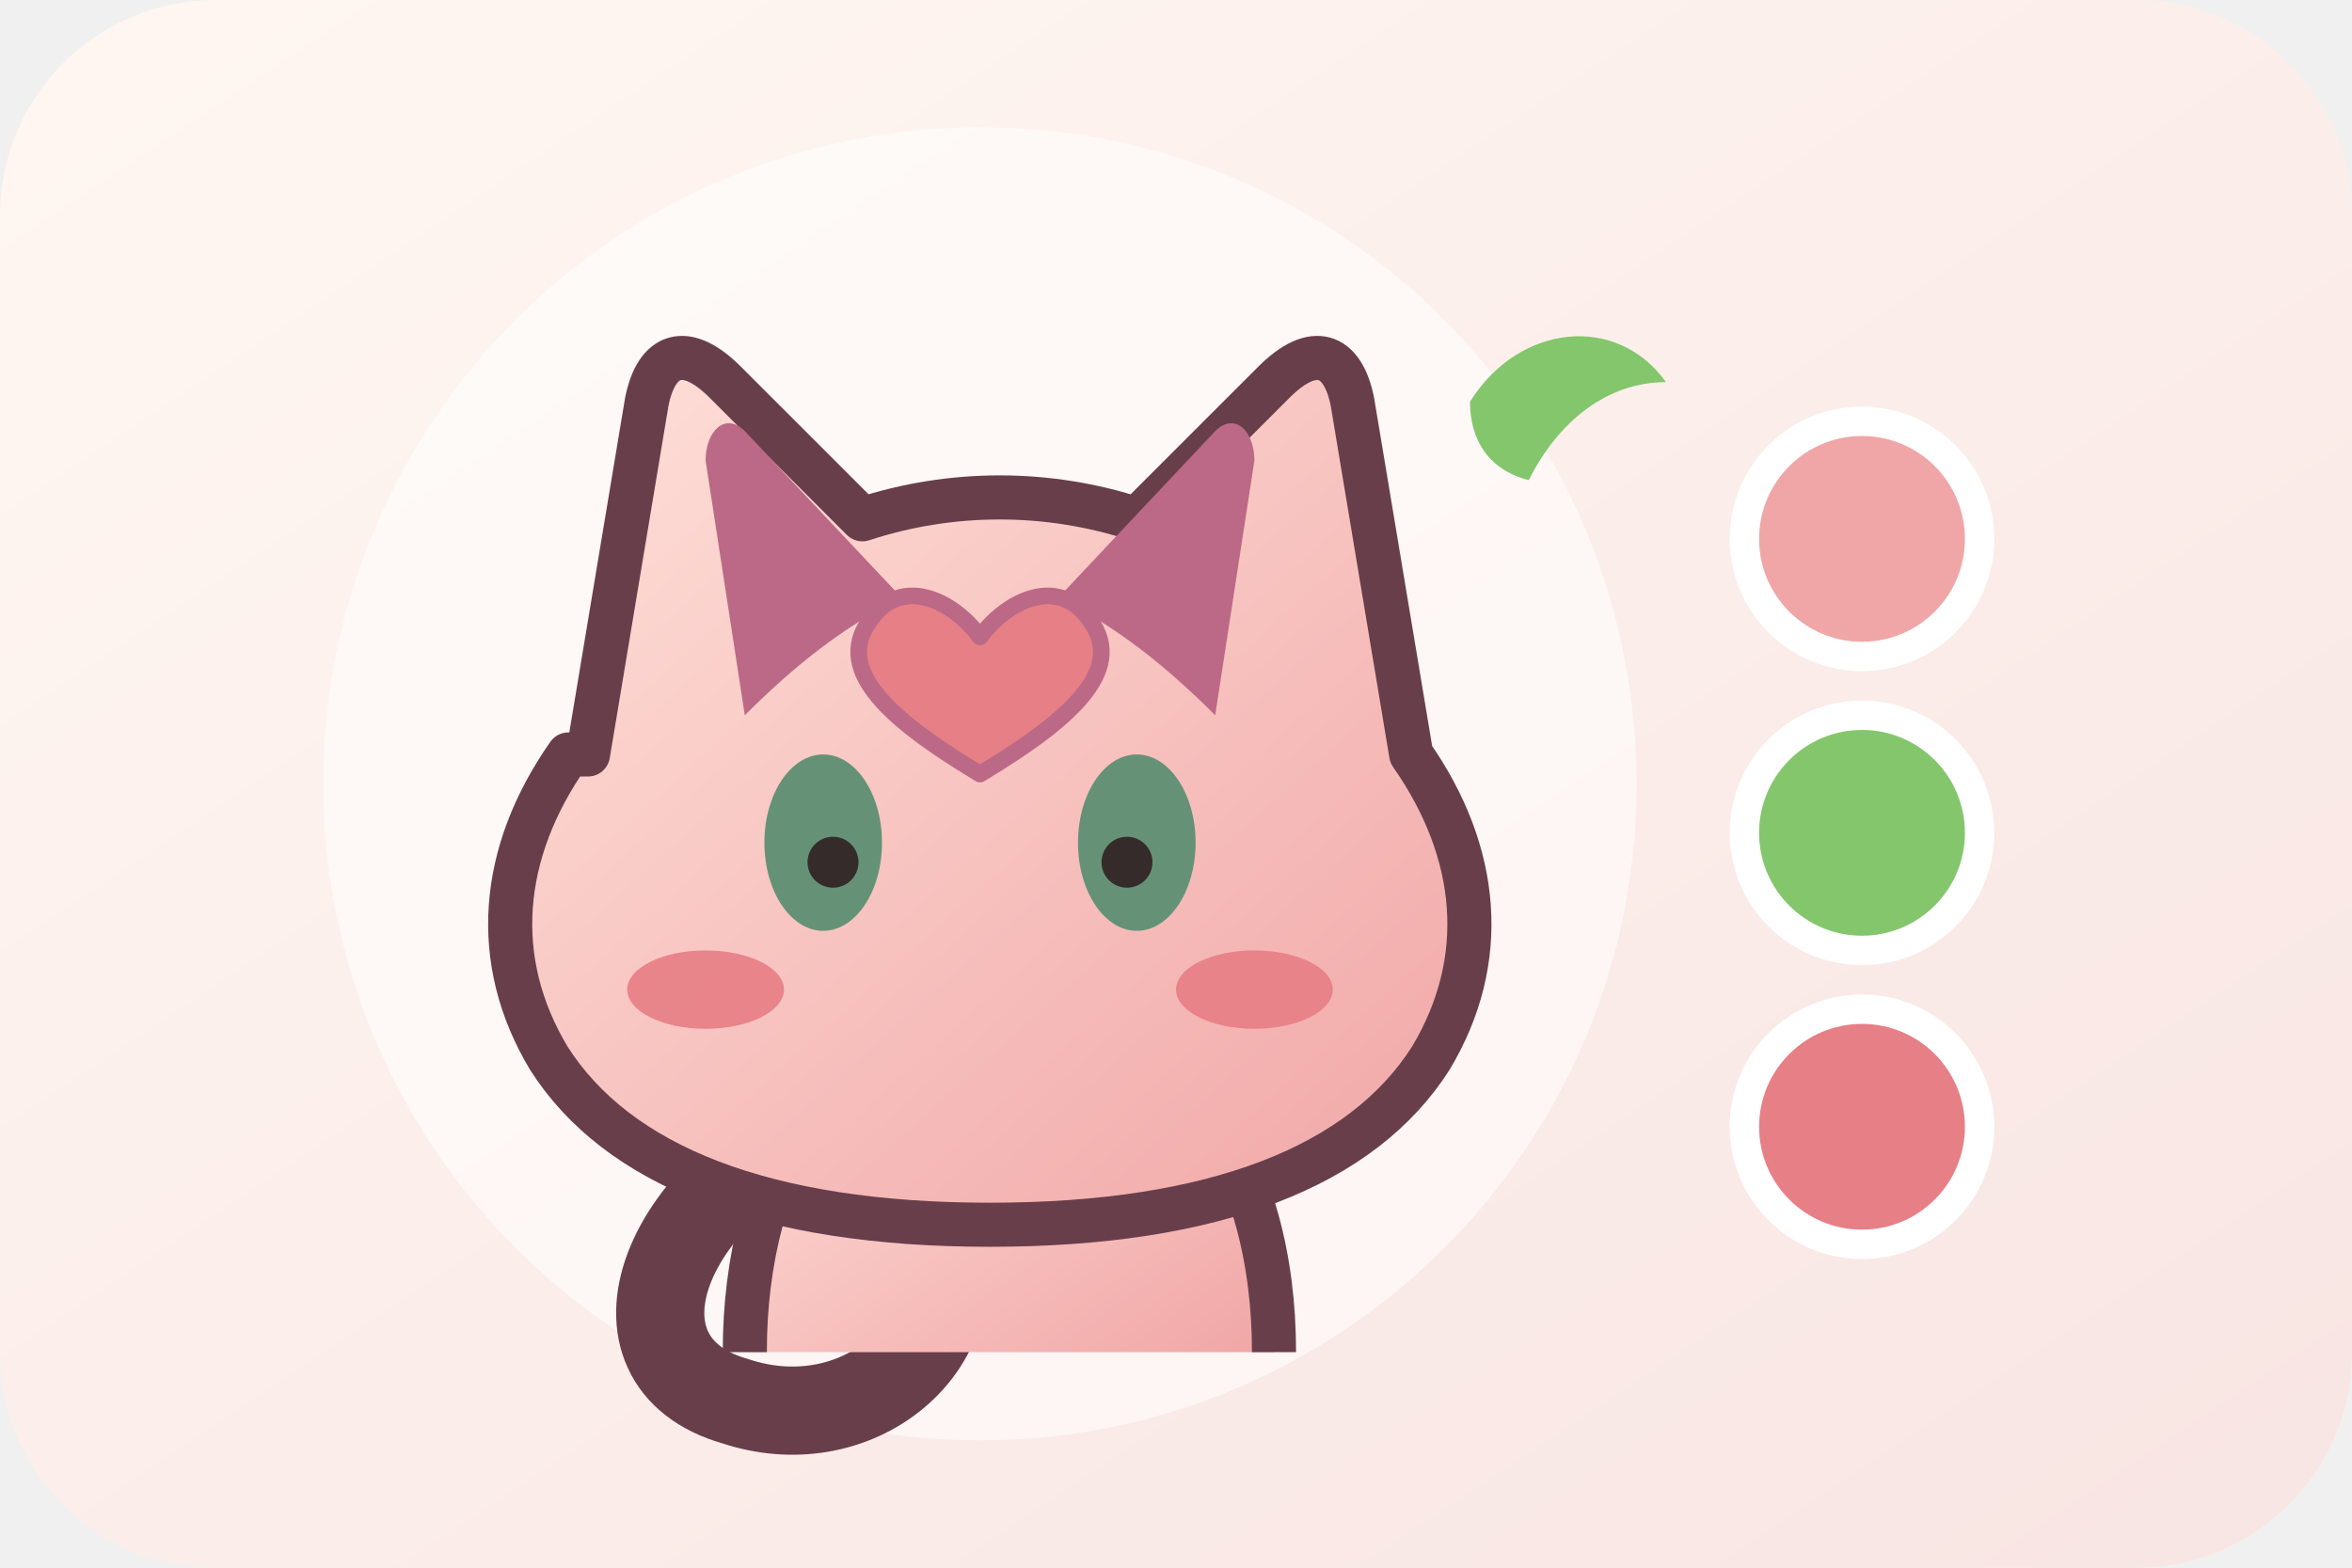
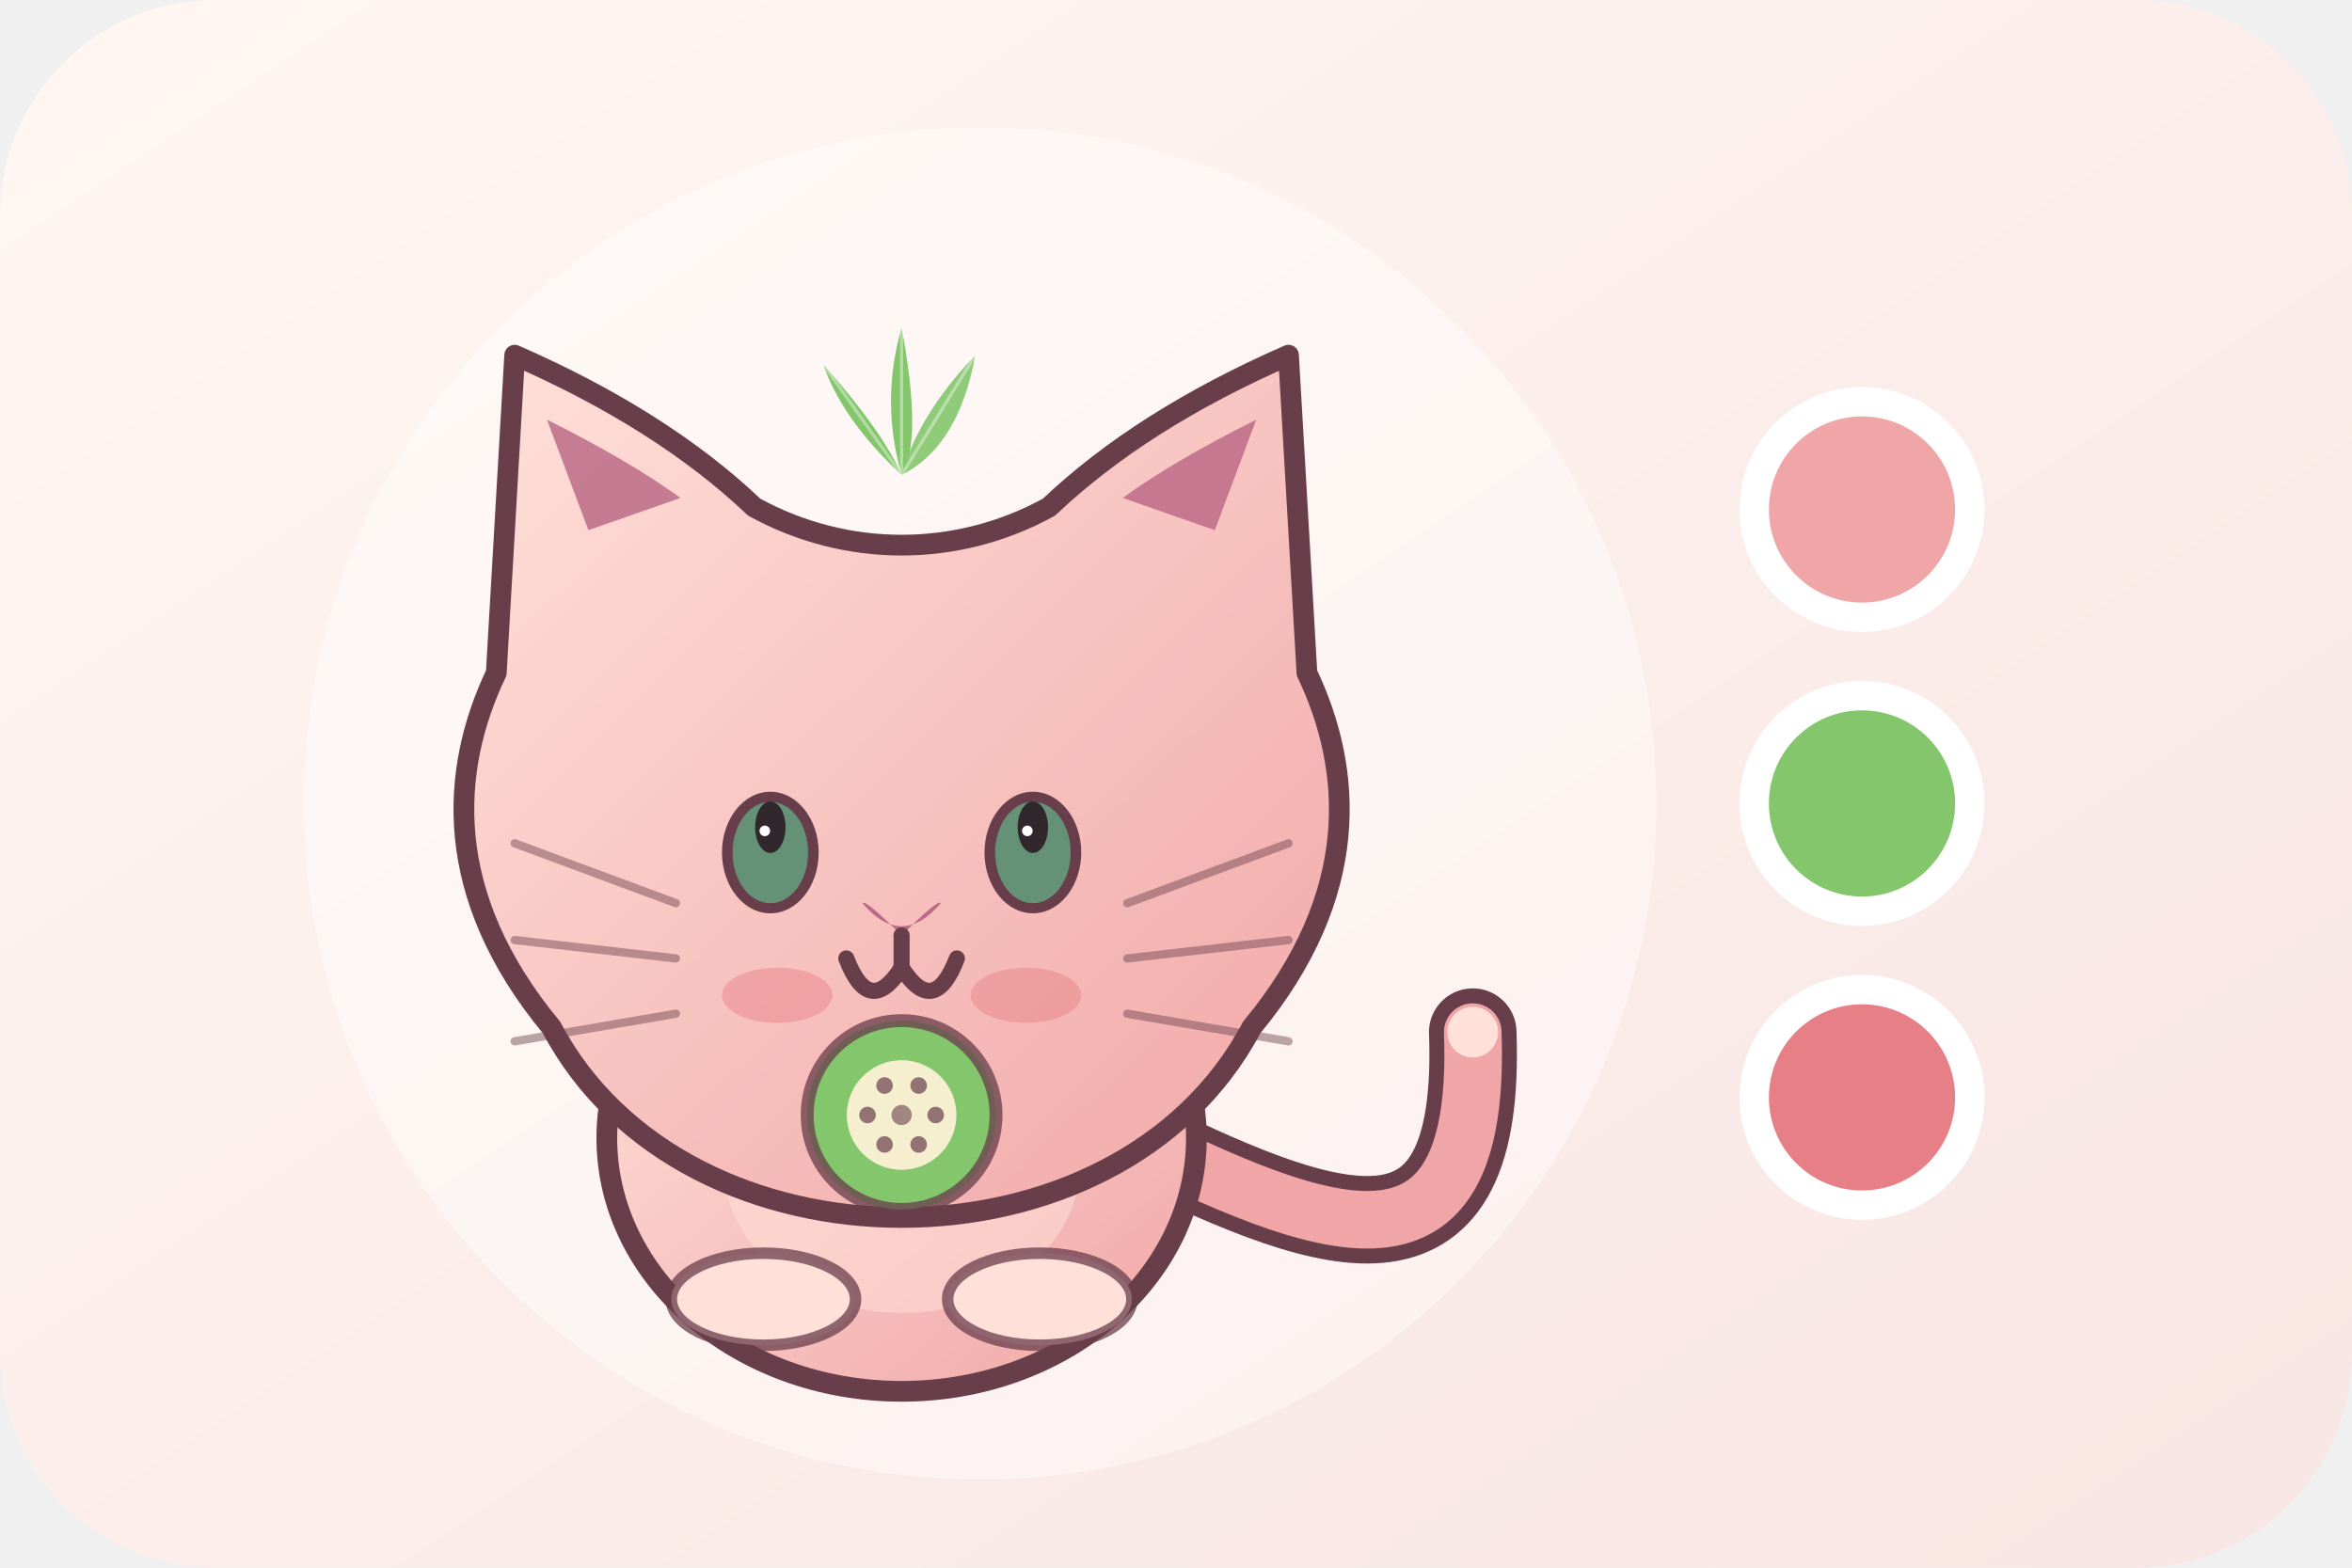
<svg xmlns="http://www.w3.org/2000/svg" width="240" height="160" viewBox="0 0 240 160" role="img" aria-labelledby="title description">
  <defs>
    <linearGradient id="wash" x1="0" y1="0" x2="1" y2="1">
      <stop offset="0" stop-color="#FFF7F2" />
      <stop offset="1" stop-color="#F8E5E3" />
    </linearGradient>
    <linearGradient id="fur" x1="0" y1="0" x2="1" y2="1">
      <stop offset="0" stop-color="#FFE1DA" />
      <stop offset="1" stop-color="#F0A6A6" />
    </linearGradient>
  </defs>
  <rect width="240" height="160" rx="22" fill="url(#wash)" />
-   <circle cx="100" cy="80" r="67" fill="#FFFFFF" opacity="0.55" />
-   <path d="M87 113c-20 8-26 26-12 30 12 4 23-5 21-15" fill="none" stroke="#693E4B" stroke-width="9" stroke-linecap="round" />
-   <path d="M76 138c0-19 9-34 26-38 19 4 28 19 28 38" fill="url(#fur)" stroke="#693E4B" stroke-width="4.5" stroke-linejoin="round" />
-   <path d="m60 77 6-36c1-5 4-6 8-2l14 14a45 45 0 0 1 28 0l14-14c4-4 7-3 8 2l6 36c7 10 8 21 2 31-7 11-22 17-45 17s-38-6-45-17c-6-10-5-21 2-31Z" fill="url(#fur)" stroke="#693E4B" stroke-width="4.5" stroke-linejoin="round" />
-   <path d="m72 47 4 26c5-5 10-9 16-12L76 44c-2-2-4 0-4 3ZM128 47l-4 26c-5-5-10-9-16-12l16-17c2-2 4 0 4 3Z" fill="#BB6986" />
-   <ellipse cx="84" cy="86" rx="6" ry="9" fill="#659276" />
-   <ellipse cx="116" cy="86" rx="6" ry="9" fill="#659276" />
-   <circle cx="85" cy="88" r="2.6" fill="#352B2A" />
-   <circle cx="115" cy="88" r="2.6" fill="#352B2A" />
-   <ellipse cx="72" cy="101" rx="8" ry="4" fill="#E77F86" opacity="0.92" />
-   <ellipse cx="128" cy="101" rx="8" ry="4" fill="#E77F86" opacity="0.92" />
-   <path d="M100 65c-3-4-8-6-11-2-4 5 1 10 11 16 10-6 15-11 11-16-3-4-8-2-11 2Z" fill="#E77F86" stroke="#BB6986" stroke-width="1.7" stroke-linejoin="round" />
-   <path d="M150 41c5-8 15-9 20-2-6 0-11 4-14 10-4-1-6-4-6-8Z" fill="#83C66C" />
-   <circle cx="190" cy="55" r="12" fill="#F0A6A6" stroke="#FFFFFF" stroke-width="3" />
-   <circle cx="190" cy="85" r="12" fill="#83C66C" stroke="#FFFFFF" stroke-width="3" />
-   <circle cx="190" cy="115" r="12" fill="#E77F86" stroke="#FFFFFF" stroke-width="3" />
+   <circle cx="100" cy="82" r="69" fill="#FFFFFF" opacity="0.42" />
+   <g transform="translate(92 95) scale(0.47)">
+     <path d="M52 46 C95 67 126 77 124 22" fill="none" stroke="#693E4B" stroke-width="19" stroke-linecap="round" />
+     <path d="M52 46 C95 67 126 77 124 22" fill="none" stroke="#F0A6A6" stroke-width="12.5" stroke-linecap="round" />
+     <circle cx="124" cy="22" r="5.5" fill="#FFE1DA" />
+     <ellipse cx="0" cy="45" rx="64" ry="55" fill="url(#fur)" stroke="#693E4B" stroke-width="4.5" />
+     <ellipse cx="0" cy="49.5" rx="39" ry="33.5" fill="#FFE1DA" opacity="0.5" />
+     <g transform="translate(0 -23)">
+       <path d="M-76 44 C-100 15 -98 -12 -88 -33 L-84 -102 Q-52 -88 -32 -69 C-12 -58 12 -58 32 -69 Q52 -88 84 -102 L88 -33 C98 -12 100 15 76 44 C47 99 -47 99 -76 44 Z" fill="url(#fur)" stroke="#693E4B" stroke-width="4.5" stroke-linejoin="round" />
+       <path d="M68 -64 77 -88 Q59 -79 48 -71Z" fill="#BB6986" opacity="0.83" />
+       <path d="M-68 -64 -77 -88 Q-59 -79 -48 -71Z" fill="#BB6986" opacity="0.83" />
+       <path d="M0 -76 Q-12.9 -88 -17 -100 Q-4.1 -85.4 0 -76Z" fill="#83C66C" />
+       <path d="M0 -76 Q3.6 -89 16 -102 Q12.4 -82.2 0 -76Z" fill="#83C66C" opacity="0.9" />
+       <path d="M0 -76 Q-4.6 -92 0 -108 Q4.6 -83.3 0 -76Z" fill="#83C66C" />
+       <path d="M0 -76 -17 -100M0 -76 16 -102M0 -76 0 -108" fill="none" stroke="#FFFFFF" stroke-opacity="0.38" stroke-width="0.7" stroke-linecap="round" />
+       <ellipse cx="-27" cy="37" rx="12" ry="6" fill="#E77F86" opacity="0.46" />
+       <ellipse cx="27" cy="37" rx="12" ry="6" fill="#E77F86" opacity="0.46" />
+       <ellipse cx="-28.5" cy="6" rx="10.5" ry="13.2" fill="#693E4B" />
+       <ellipse cx="-28.5" cy="6" rx="8.2" ry="11" fill="#659276" />
+       <ellipse cx="-28.5" cy="0.5" rx="3.3" ry="5.6" fill="#30282C" />
+       <circle cx="-29.7" cy="1.3" r="1.15" fill="#FFFFFF" />
+       <ellipse cx="28.5" cy="6" rx="10.5" ry="13.2" fill="#693E4B" />
+       <ellipse cx="28.5" cy="6" rx="8.2" ry="11" fill="#659276" />
+       <ellipse cx="28.5" cy="0.5" rx="3.3" ry="5.6" fill="#30282C" />
+       <circle cx="27.3" cy="1.3" r="1.15" fill="#FFFFFF" />
+       <path d="M0 24 Q-8 16 -8.5 17 Q0 27 8.5 17 Q8 16 0 24Z" fill="#BB6986" />
+       <path d="M0 24V31M0 31Q-7 42 -12 29M0 31Q7 42 12 29" fill="none" stroke="#693E4B" stroke-width="3.5" stroke-linecap="round" stroke-linejoin="round" />
+       <path d="M-49 17 -84 4M-49 29 -84 25M-49 41 -84 47M49 17 84 4M49 29 84 25M49 41 84 47" fill="none" stroke="#693E4B" stroke-opacity="0.45" stroke-width="1.8" stroke-linecap="round" />
+     </g>
+     <ellipse cx="-30" cy="80" rx="20" ry="10" fill="#FFE1DA" stroke="#693E4B" stroke-opacity="0.75" stroke-width="2.5" />
+     <ellipse cx="30" cy="80" rx="20" ry="10" fill="#FFE1DA" stroke="#693E4B" stroke-opacity="0.75" stroke-width="2.5" />
+     <circle cx="0" cy="40" r="20.5" fill="#83C66C" stroke="#693E4B" stroke-opacity="0.76" stroke-width="2.8" />
+     <circle cx="0" cy="40" r="11.9" fill="#F5EFCF" />
+     <circle cx="7.4" cy="40" r="1.8" fill="#693E4B" fill-opacity="0.7" />
+     <circle cx="3.7" cy="46.4" r="1.8" fill="#693E4B" fill-opacity="0.7" />
+     <circle cx="-3.7" cy="46.4" r="1.8" fill="#693E4B" fill-opacity="0.7" />
+     <circle cx="-7.4" cy="40" r="1.8" fill="#693E4B" fill-opacity="0.7" />
+     <circle cx="-3.7" cy="33.6" r="1.8" fill="#693E4B" fill-opacity="0.7" />
+     <circle cx="3.7" cy="33.6" r="1.8" fill="#693E4B" fill-opacity="0.7" />
+     <circle cx="0" cy="40" r="2.2" fill="#693E4B" fill-opacity="0.6" />
+   </g>
+   <circle cx="190" cy="52" r="11" fill="#F0A6A6" stroke="#FFFFFF" stroke-width="3" />
+   <circle cx="190" cy="82" r="11" fill="#83C66C" stroke="#FFFFFF" stroke-width="3" />
+   <circle cx="190" cy="112" r="11" fill="#E77F86" stroke="#FFFFFF" stroke-width="3" />
</svg>
